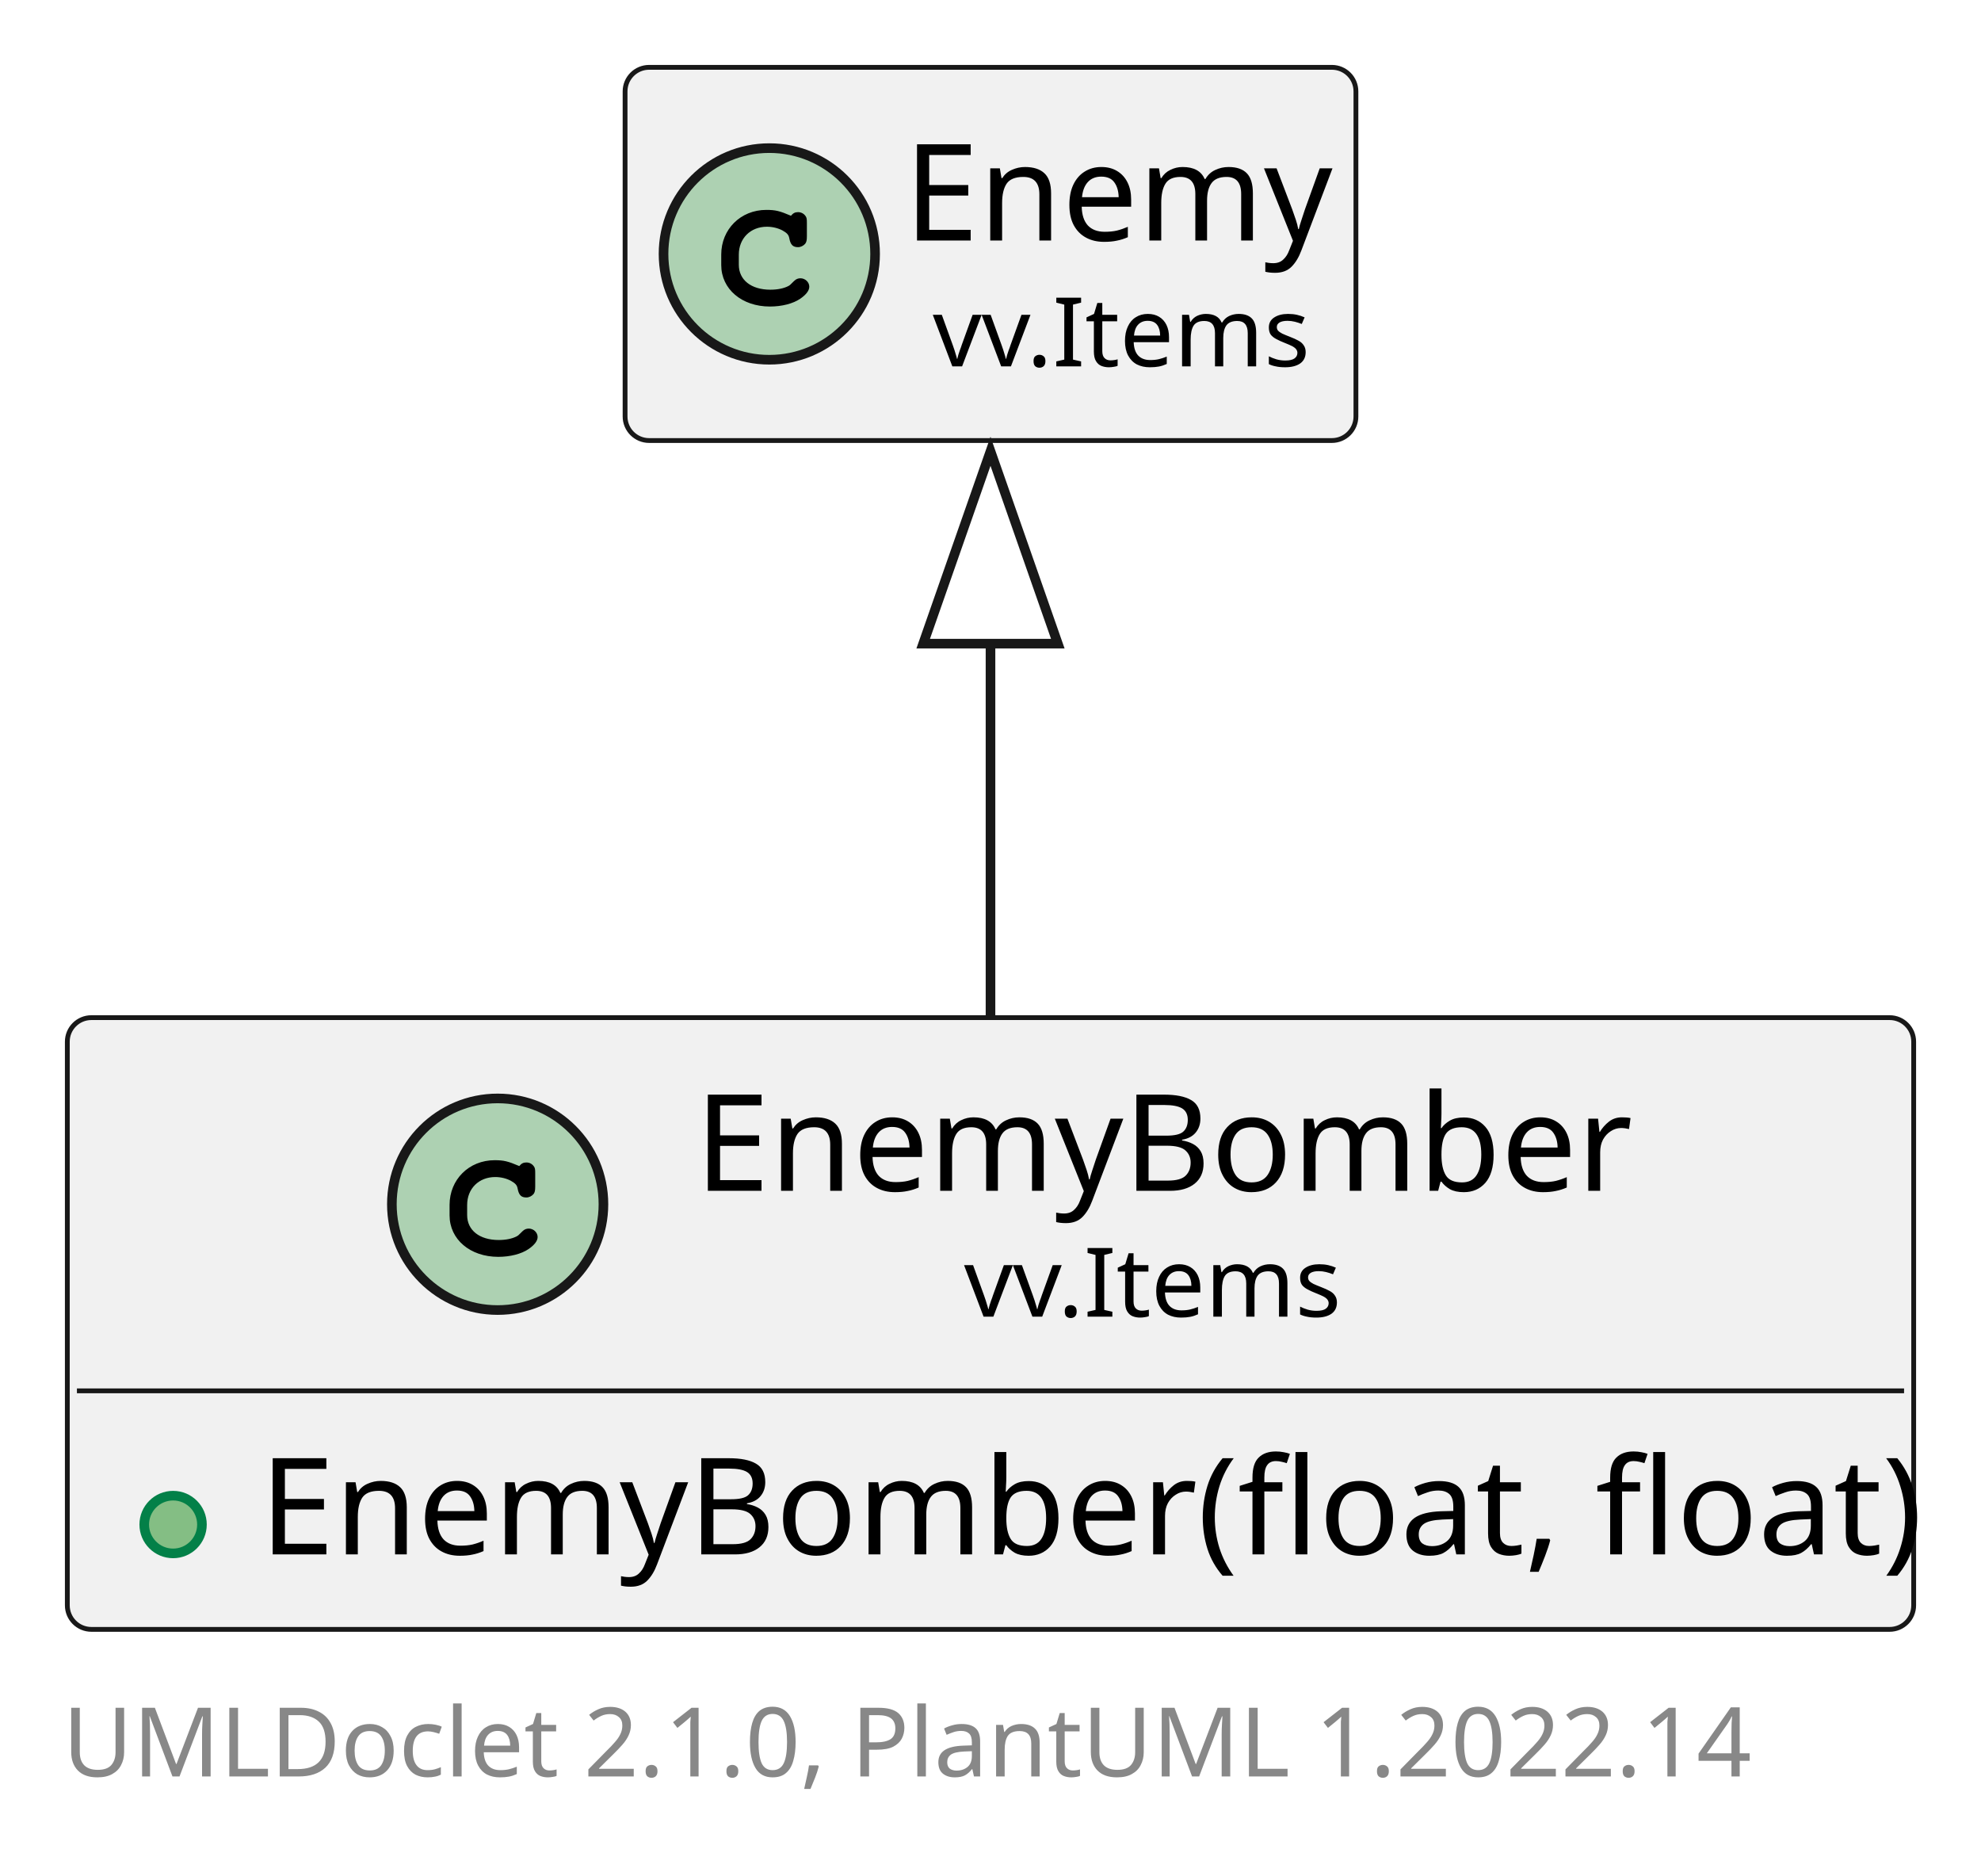
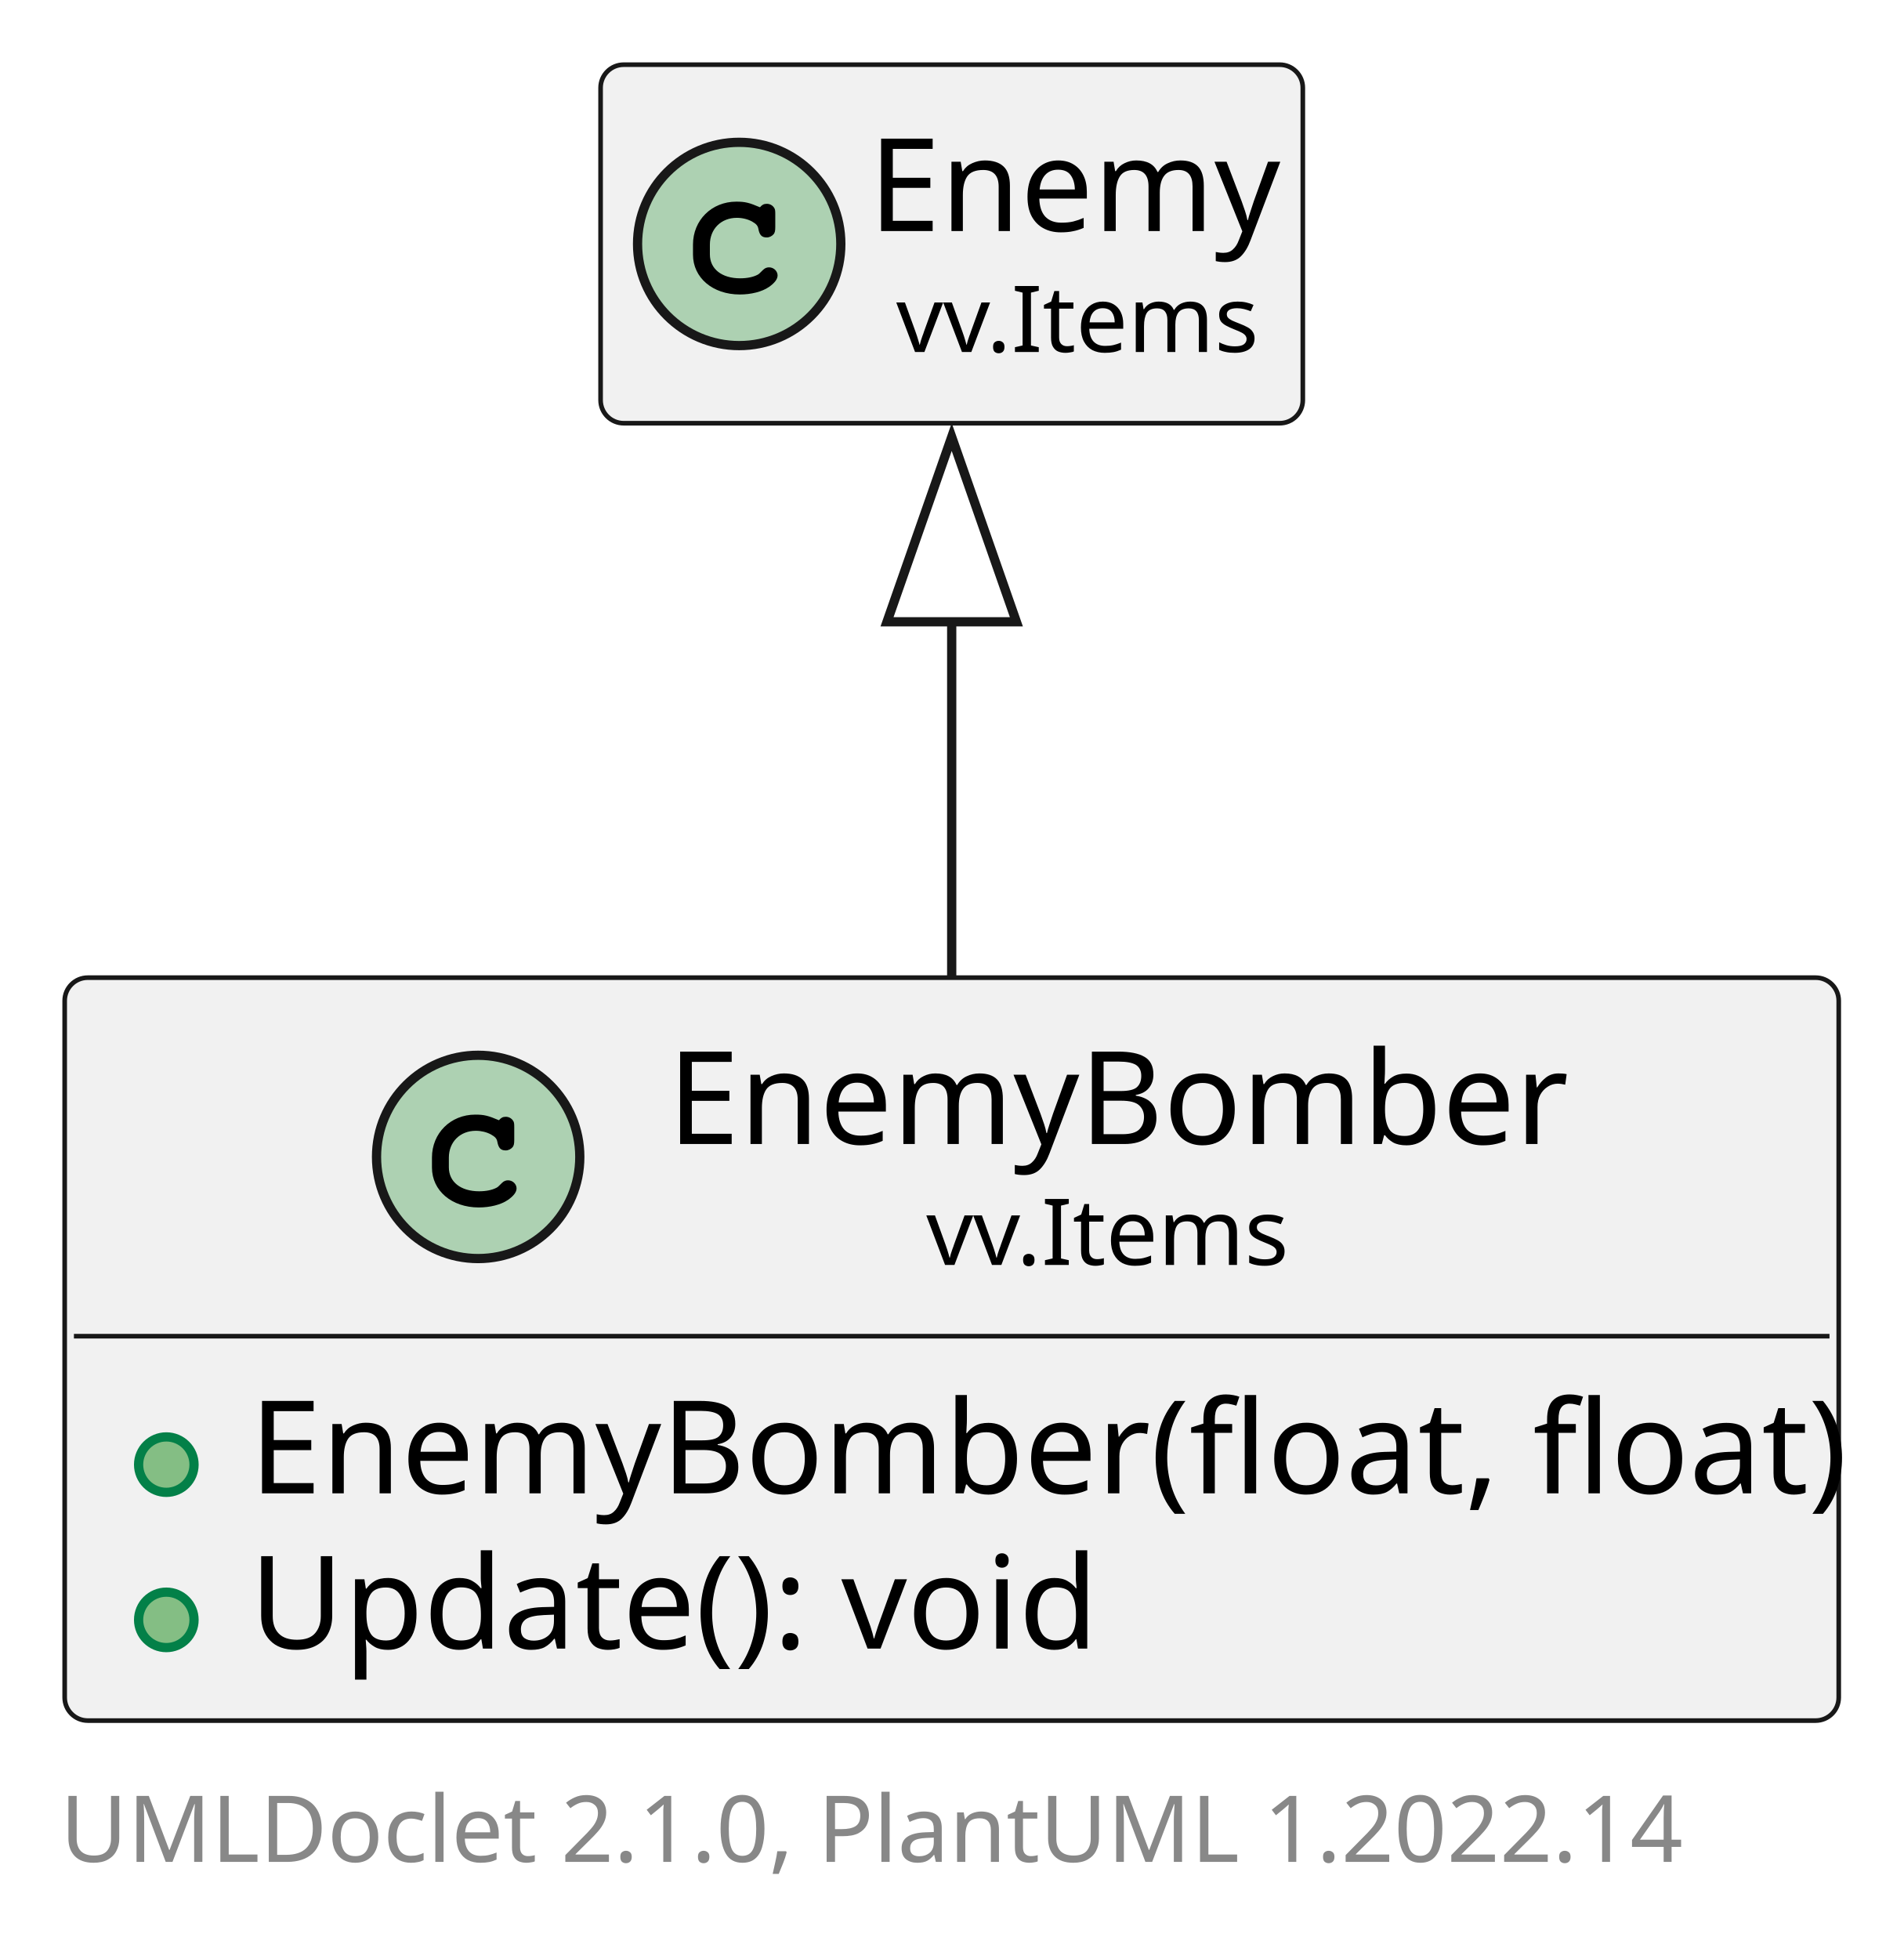
- <svg xmlns="http://www.w3.org/2000/svg" xmlns:xlink="http://www.w3.org/1999/xlink" contentStyleType="text/css" height="195px" preserveAspectRatio="none" style="width:206px;height:195px;background:#FFFFFF;" version="1.1" viewBox="0 0 206 195" width="206px" zoomAndPan="magnify">
+ <svg xmlns="http://www.w3.org/2000/svg" xmlns:xlink="http://www.w3.org/1999/xlink" contentStyleType="text/css" height="212px" preserveAspectRatio="none" style="width:206px;height:212px;background:#FFFFFF;" version="1.1" viewBox="0 0 206 212" width="206px" zoomAndPan="magnify">
  <defs />
  <g>
    <a href="EnemyBomber.html" target="_top" title="EnemyBomber.html" xlink:actuate="onRequest" xlink:href="EnemyBomber.html" xlink:show="new" xlink:title="EnemyBomber.html" xlink:type="simple">
      <g id="elem_vv.Items.EnemyBomber">
-         <rect codeLine="5" fill="#F1F1F1" height="63.6" id="vv.Items.EnemyBomber" rx="2.5" ry="2.5" style="stroke:#181818;stroke-width:0.5;" width="192" x="7" y="105.8" />
+         <rect codeLine="5" fill="#F1F1F1" height="80.4" id="vv.Items.EnemyBomber" rx="2.5" ry="2.5" style="stroke:#181818;stroke-width:0.5;" width="192" x="7" y="105.8" />
        <ellipse cx="51.75" cy="125.2" fill="#ADD1B2" rx="11" ry="11" style="stroke:#181818;stroke-width:1.0;" />
        <path d="M46.75,126.356 C46.75,128.856 48.891,130.669 51.812,130.669 C53.047,130.669 54.219,130.372 54.969,129.856 C55.578,129.434 55.906,129.012 55.906,128.606 C55.906,128.137 55.484,127.731 54.984,127.731 C54.75,127.731 54.531,127.809 54.328,128.012 C53.891,128.45 53.891,128.45 53.719,128.544 C53.266,128.778 52.625,128.919 51.859,128.919 C49.859,128.919 48.578,127.903 48.578,126.325 L48.578,125.278 C48.578,123.575 49.797,122.372 51.5,122.372 C52.078,122.372 52.656,122.513 53.125,122.763 C53.594,123.028 53.766,123.216 53.828,123.575 C53.953,124.247 54.203,124.497 54.734,124.497 C55.016,124.497 55.297,124.356 55.484,124.138 C55.609,123.966 55.656,123.794 55.656,123.356 L55.656,121.997 C55.656,121.575 55.641,121.434 55.516,121.263 C55.344,121.013 55.062,120.856 54.734,120.856 C54.422,120.856 54.219,120.966 54,121.231 C52.828,120.731 52.391,120.622 51.438,120.622 C48.766,120.622 46.75,122.638 46.75,125.263 L46.75,126.356 Z " fill="#000000" />
        <text fill="#000000" font-family="sans-serif" font-size="14" lengthAdjust="spacing" textLength="94" x="72.25" y="123.806">EnemyBomber</text>
        <text fill="#000000" font-family="sans-serif" font-size="10" lengthAdjust="spacing" textLength="38" x="100.25" y="136.89">vv.Items</text>
        <line style="stroke:#181818;stroke-width:0.5;" x1="8" x2="198" y1="144.6" y2="144.6" />
        <ellipse cx="18" cy="158.5" fill="#84BE84" rx="3" ry="3" style="stroke:#038048;stroke-width:1.0;" />
        <text fill="#000000" font-family="sans-serif" font-size="14" lengthAdjust="spacing" textLength="166" x="27" y="161.606">EnemyBomber(float, float)</text>
+         <ellipse cx="18" cy="175.3" fill="#84BE84" rx="3" ry="3" style="stroke:#038048;stroke-width:1.0;" />
+         <text fill="#000000" font-family="sans-serif" font-size="14" lengthAdjust="spacing" textLength="90" x="27" y="178.406">Update(): void</text>
      </g>
    </a>
    <a href="Enemy.html" target="_top" title="Enemy.html" xlink:actuate="onRequest" xlink:href="Enemy.html" xlink:show="new" xlink:title="Enemy.html" xlink:type="simple">
      <g id="elem_vv.Items.Enemy">
-         <rect codeLine="9" fill="#F1F1F1" height="38.8" id="vv.Items.Enemy" rx="2.5" ry="2.5" style="stroke:#181818;stroke-width:0.5;" width="76" x="65" y="7" />
+         <rect codeLine="10" fill="#F1F1F1" height="38.8" id="vv.Items.Enemy" rx="2.5" ry="2.5" style="stroke:#181818;stroke-width:0.5;" width="76" x="65" y="7" />
        <ellipse cx="80" cy="26.4" fill="#ADD1B2" rx="11" ry="11" style="stroke:#181818;stroke-width:1.0;" />
        <path d="M75,27.556 C75,30.056 77.141,31.869 80.062,31.869 C81.297,31.869 82.469,31.572 83.219,31.056 C83.828,30.634 84.156,30.212 84.156,29.806 C84.156,29.337 83.734,28.931 83.234,28.931 C83,28.931 82.781,29.009 82.578,29.212 C82.141,29.65 82.141,29.65 81.969,29.744 C81.516,29.978 80.875,30.119 80.109,30.119 C78.109,30.119 76.828,29.103 76.828,27.525 L76.828,26.478 C76.828,24.775 78.047,23.572 79.75,23.572 C80.328,23.572 80.906,23.712 81.375,23.962 C81.844,24.228 82.016,24.416 82.078,24.775 C82.203,25.447 82.453,25.697 82.984,25.697 C83.266,25.697 83.547,25.556 83.734,25.337 C83.859,25.166 83.906,24.994 83.906,24.556 L83.906,23.197 C83.906,22.775 83.891,22.634 83.766,22.462 C83.594,22.212 83.312,22.056 82.984,22.056 C82.672,22.056 82.469,22.166 82.25,22.431 C81.078,21.931 80.641,21.822 79.688,21.822 C77.016,21.822 75,23.837 75,26.462 L75,27.556 Z " fill="#000000" />
        <text fill="#000000" font-family="sans-serif" font-size="14" lengthAdjust="spacing" textLength="44" x="94" y="25.006">Enemy</text>
        <text fill="#000000" font-family="sans-serif" font-size="10" lengthAdjust="spacing" textLength="38" x="97" y="38.09">vv.Items</text>
      </g>
    </a>
    <g id="link_vv.Items.Enemy_vv.Items.EnemyBomber">
-       <path codeLine="11" d="M103,66.88 C103,79.61 103,93.53 103,105.56 " fill="none" id="vv.Items.Enemy-backto-vv.Items.EnemyBomber" style="stroke:#181818;stroke-width:1.0;" />
-       <polygon fill="none" points="96,66.92,103,46.92,110,66.92,96,66.92" style="stroke:#181818;stroke-width:1.0;" />
+       <path codeLine="12" d="M103,66.83 C103,79.35 103,93.18 103,105.69 " fill="none" id="vv.Items.Enemy-backto-vv.Items.EnemyBomber" style="stroke:#181818;stroke-width:1.0;" />
+       <polygon fill="none" points="96,67.29,103,47.29,110,67.29,96,67.29" style="stroke:#181818;stroke-width:1.0;" />
    </g>
-     <text fill="#888888" font-family="sans-serif" font-size="10" lengthAdjust="spacing" textLength="179" x="6.5" y="184.69">UMLDoclet 2.1.0, PlantUML 1.2022.14</text>
+     <text fill="#888888" font-family="sans-serif" font-size="10" lengthAdjust="spacing" textLength="179" x="6.5" y="201.49">UMLDoclet 2.1.0, PlantUML 1.2022.14</text>
  </g>
</svg>
